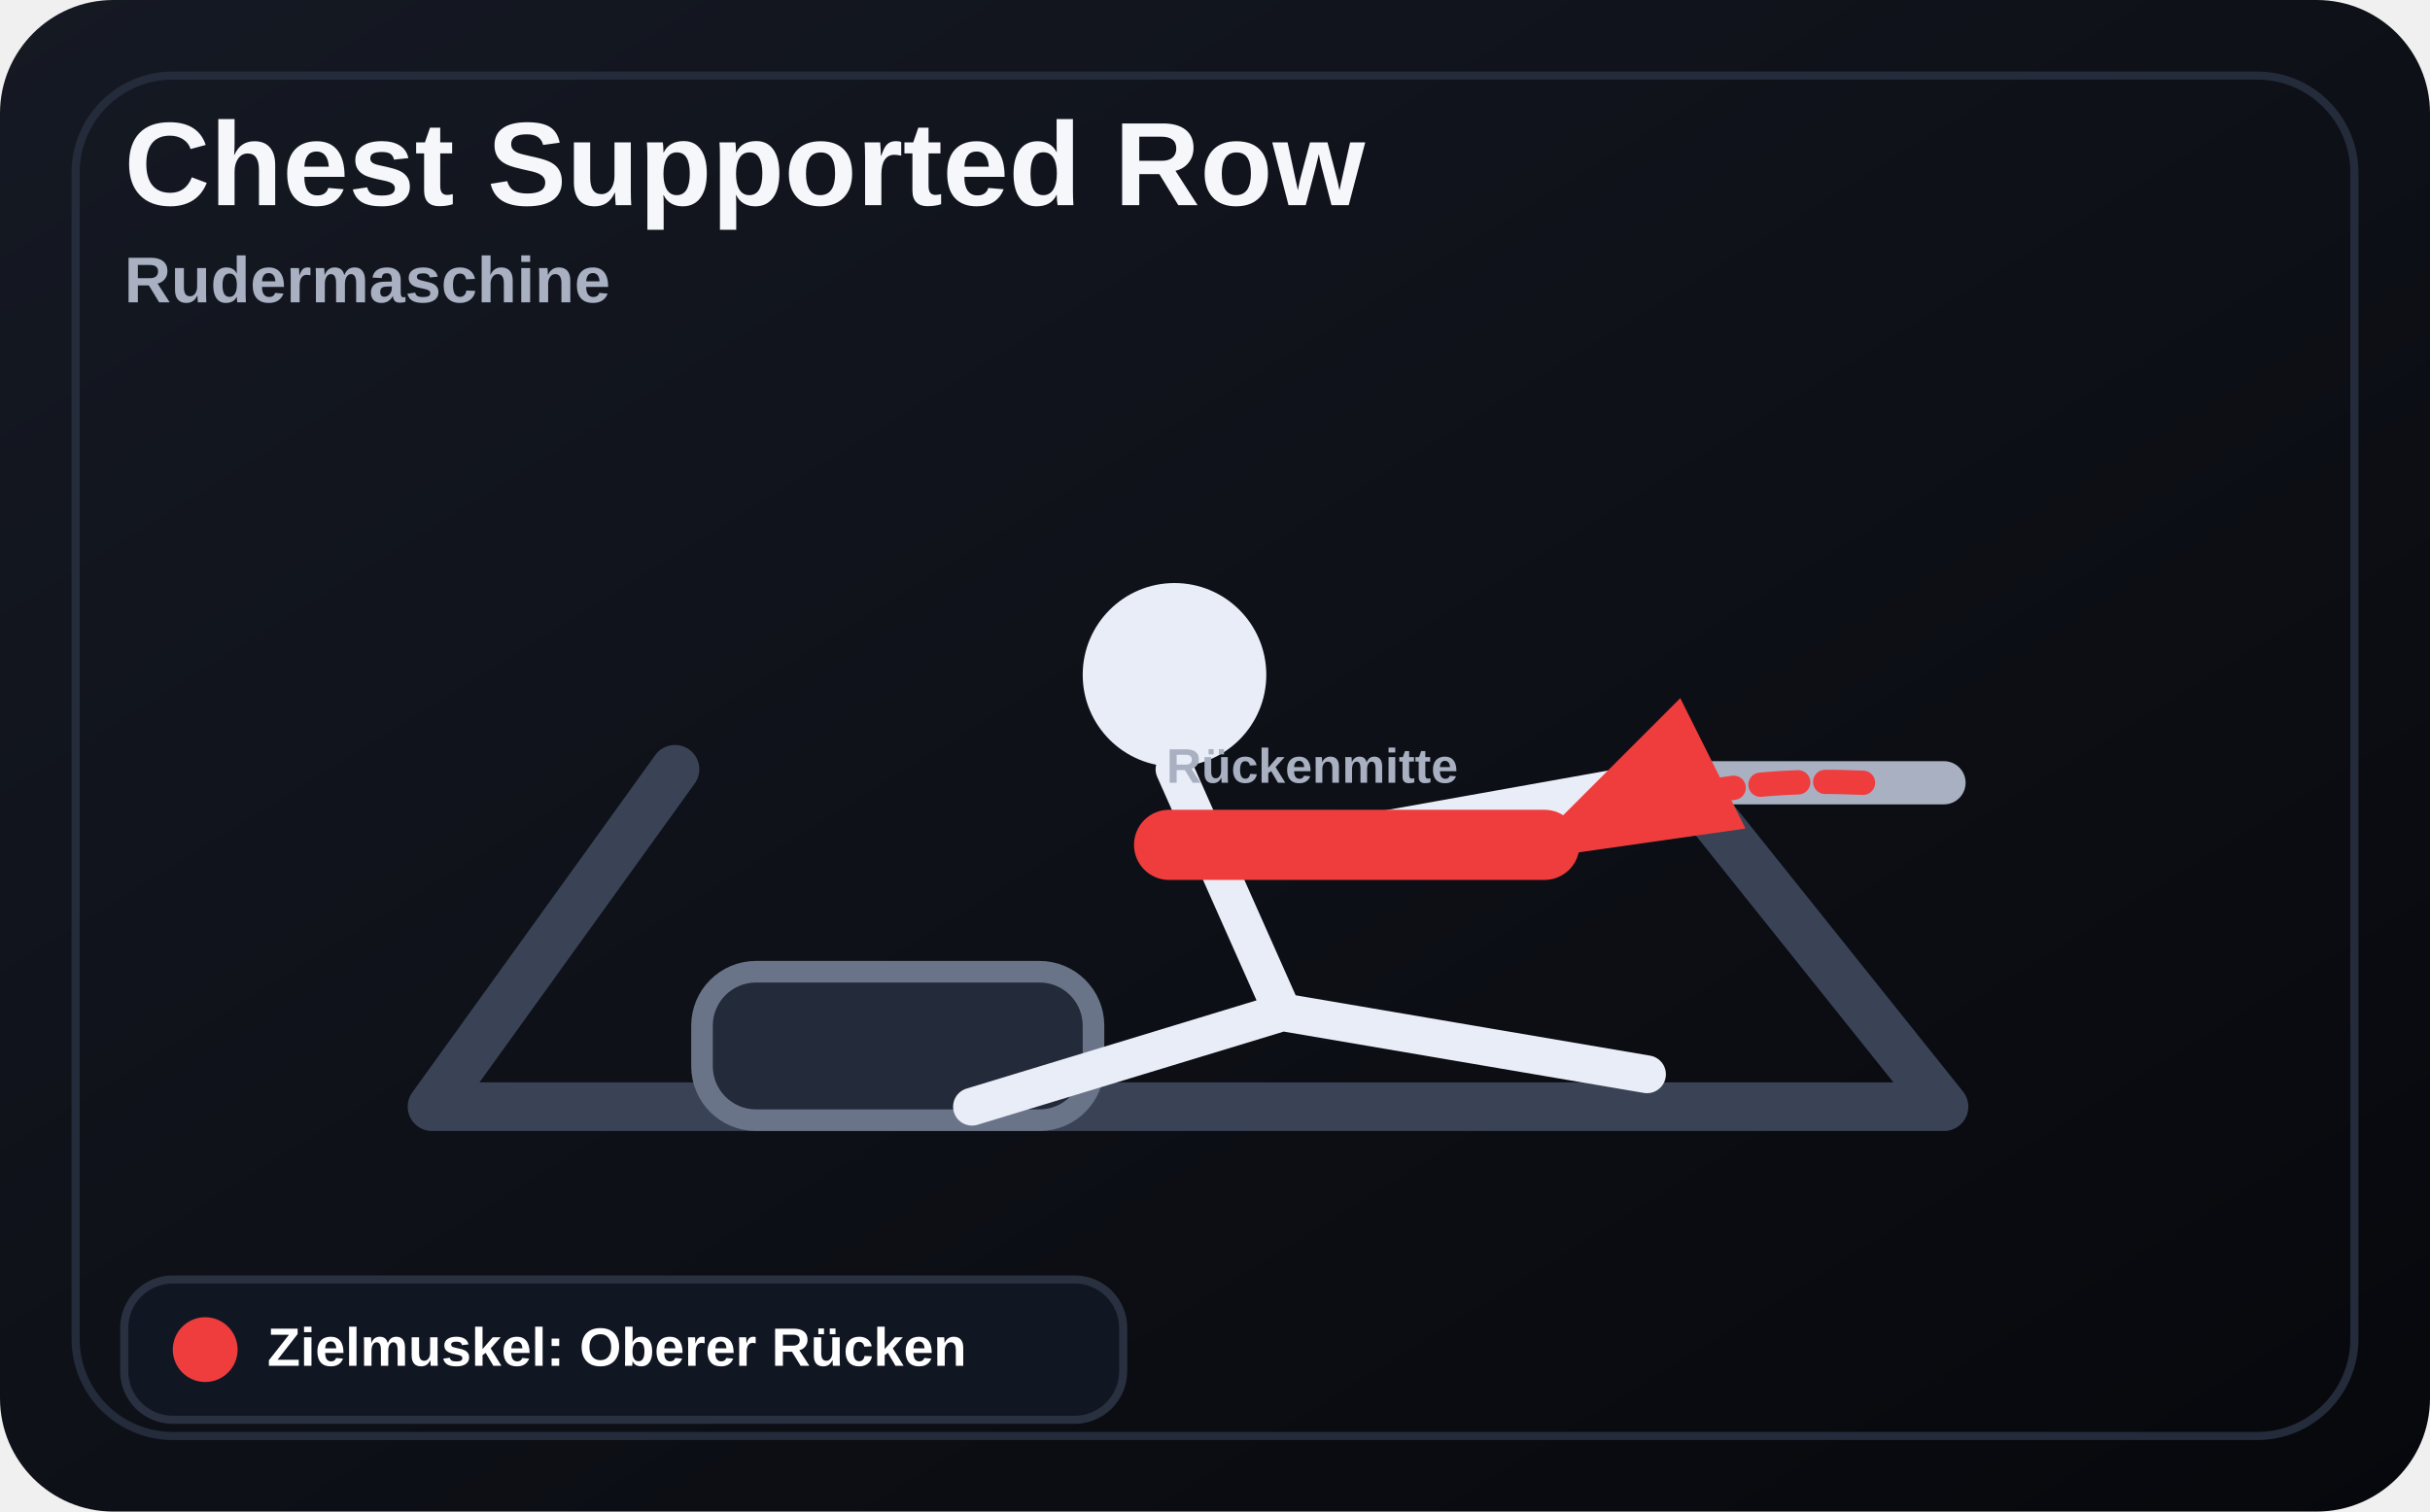
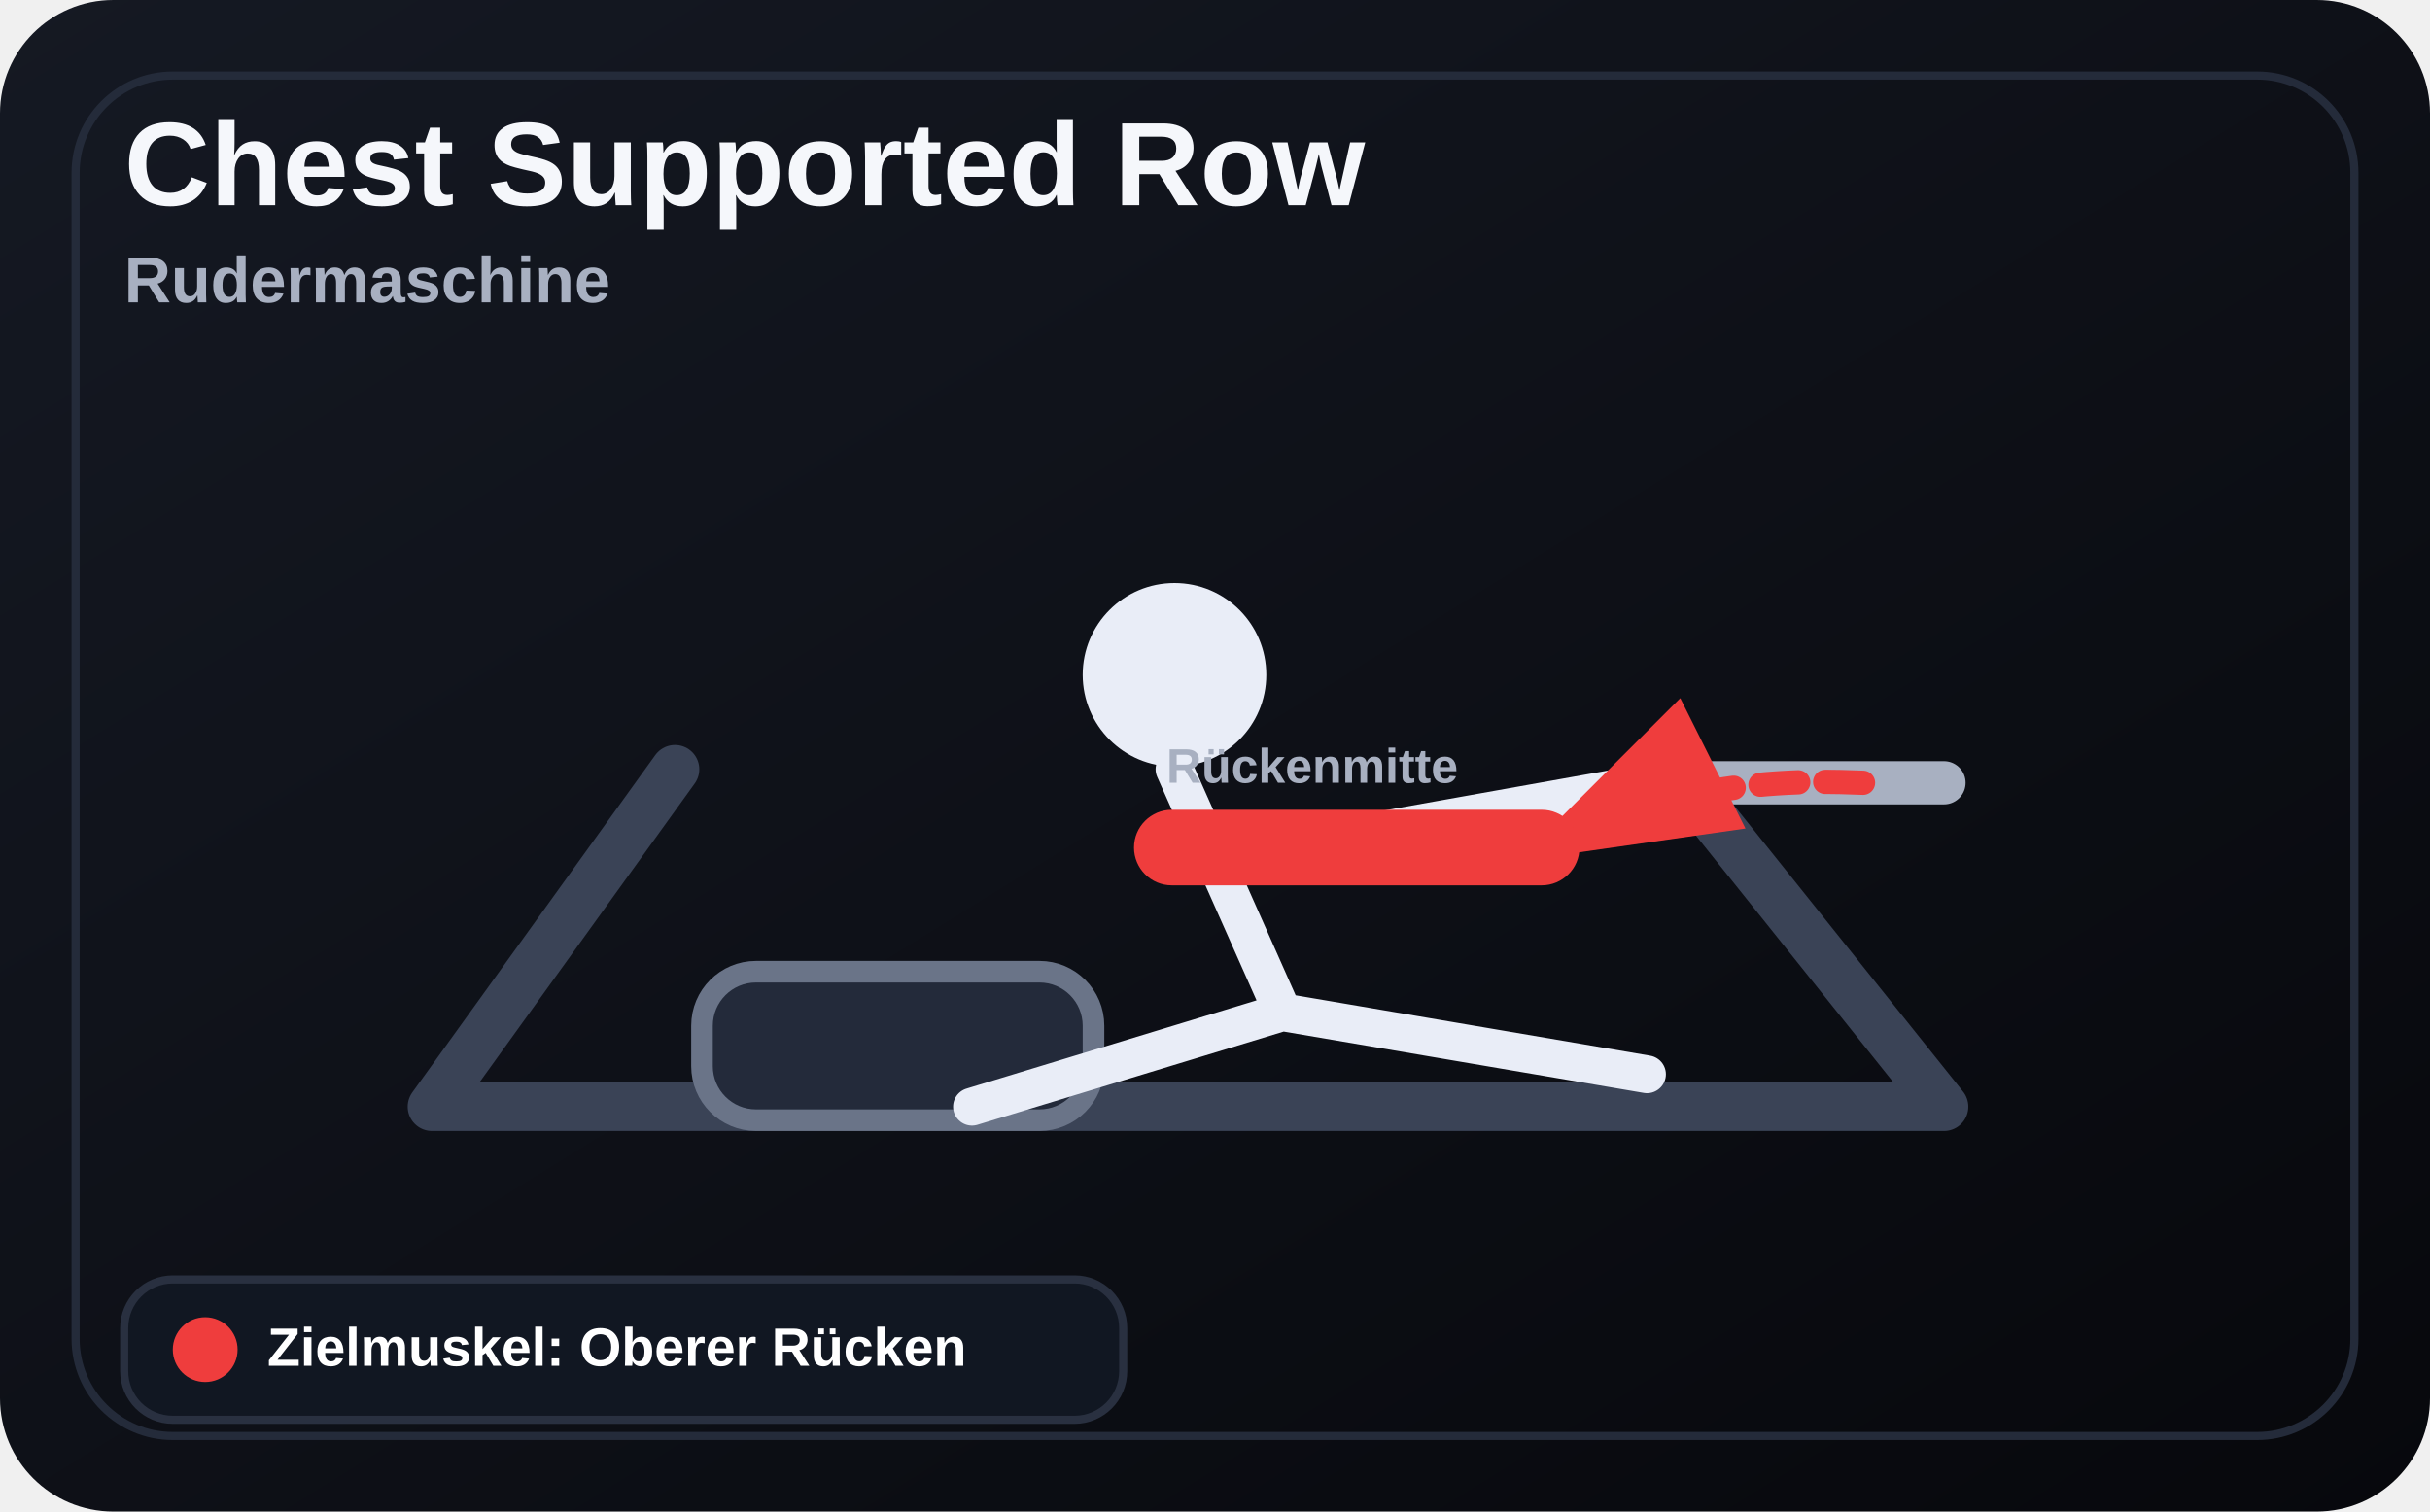
<svg xmlns="http://www.w3.org/2000/svg" viewBox="0 0 900 560">
  <defs>
    <linearGradient id="bg" x1="0" y1="0" x2="1" y2="1">
      <stop offset="0%" stop-color="#151923" />
      <stop offset="100%" stop-color="#07080c" />
    </linearGradient>
-     <style>
-       .title{font:900 44px Arial,sans-serif;fill:#f5f7fb}
-       .sub{font:700 24px Arial,sans-serif;fill:#a8b0c1}
-       .label{font:900 20px Arial,sans-serif;fill:#fff}
-       .note{font:800 18px Arial,sans-serif;fill:#a8b0c1}
-       .machine{fill:none;stroke:#3a4356;stroke-width:18;stroke-linecap:round;stroke-linejoin:round}
-       .machine2{fill:none;stroke:#566178;stroke-width:11;stroke-linecap:round;stroke-linejoin:round}
-       .person{fill:none;stroke:#e9edf7;stroke-width:14;stroke-linecap:round;stroke-linejoin:round}
-       .thin{fill:none;stroke:#e9edf7;stroke-width:9;stroke-linecap:round;stroke-linejoin:round}
-       .personFill{fill:#e9edf7}
-       .bar{stroke:#a8b0c1;stroke-width:16;stroke-linecap:round;fill:none}
-       .seat{fill:#232a3a;stroke:#6a7488;stroke-width:8}
-       .plate{fill:#202634;stroke:#8a94a8;stroke-width:7}
-       .arrow{fill:none;stroke:#ef3d3d;stroke-width:9;stroke-linecap:round;stroke-linejoin:round;stroke-dasharray:14 10;marker-end:url(#arrowhead)}
-       .highlight{fill:#ef3d3d}
-     </style>
+     <style>.title{font:900 44px Arial,sans-serif;fill:#f5f7fb}.sub{font:700 24px Arial,sans-serif;fill:#a8b0c1}.label{font:900 20px Arial,sans-serif;fill:#fff}.small{font:800 18px Arial,sans-serif;fill:#a8b0c1}.machine{fill:none;stroke:#3a4356;stroke-width:18;stroke-linecap:round;stroke-linejoin:round}.machine2{fill:none;stroke:#566178;stroke-width:11;stroke-linecap:round;stroke-linejoin:round}.person{fill:none;stroke:#e9edf7;stroke-width:14;stroke-linecap:round;stroke-linejoin:round}.personFill{fill:#e9edf7}.bar{stroke:#a8b0c1;stroke-width:16;stroke-linecap:round;fill:none}.seat{fill:#232a3a;stroke:#6a7488;stroke-width:8}.plate{fill:#202634;stroke:#8a94a8;stroke-width:7}.arrow{fill:none;stroke:#ef3d3d;stroke-width:9;stroke-linecap:round;stroke-linejoin:round;stroke-dasharray:14 10;marker-end:url(#arrowhead)}.highlight{fill:#ef3d3d}</style>
    <marker id="arrowhead" markerWidth="10" markerHeight="10" refX="8" refY="3" orient="auto">
      <path d="M0,0 L0,6 L9,3 z" fill="#ef3d3d" />
    </marker>
  </defs>
  <rect width="900" height="560" rx="42" fill="url(#bg)" />
  <rect x="28" y="28" width="844" height="504" rx="36" fill="none" stroke="#242b3a" stroke-width="3" />
  <text x="46" y="76" class="title">Chest Supported Row</text>
  <text x="46" y="112" class="sub">Rudermaschine</text>
-   <path class="machine" d="M160 410H720M160 410L250 285M720 410L620 285" />
-   <rect class="seat" x="260" y="360" width="145" height="55" rx="20" />
-   <circle class="personFill" cx="435" cy="250" r="34" />
-   <path class="person" d="M435 285L475 375L610 398M475 375L360 410M470 315L610 290" />
-   <path class="bar" d="M610 290H720" />
-   <path class="arrow" d="M690 290C645 288 610 295 570 315" />
-   <rect class="highlight" x="420" y="300" width="165" height="26" rx="13" />
-   <text x="432" y="290" class="note">Rückenmitte</text>
+   <path d="M160 410H720M160 410L250 285M720 410L620 285" class="machine" />
+   <rect x="260" y="360" width="145" height="55" rx="20" class="seat" />
+   <circle cx="435" cy="250" r="34" class="personFill" />
+   <path d="M435 285L475 375L610 398M475 375L360 410M470 315L610 290" class="person" />
+   <path d="M610 290H720" class="bar" />
+   <path d="M690 290C645 288 610 295 570 315" class="arrow" />
+   <rect x="420" y="300" width="165" height="28" rx="14" class="highlight" />
+   <text x="432" y="290" class="small">Rückenmitte</text>
  <rect x="46" y="474" width="370" height="52" rx="18" fill="#111722" stroke="#293040" stroke-width="3" />
  <circle cx="76" cy="500" r="12" fill="#ef3d3d" />
  <text x="99" y="506" class="label">Zielmuskel: Oberer Rücken</text>
</svg>
